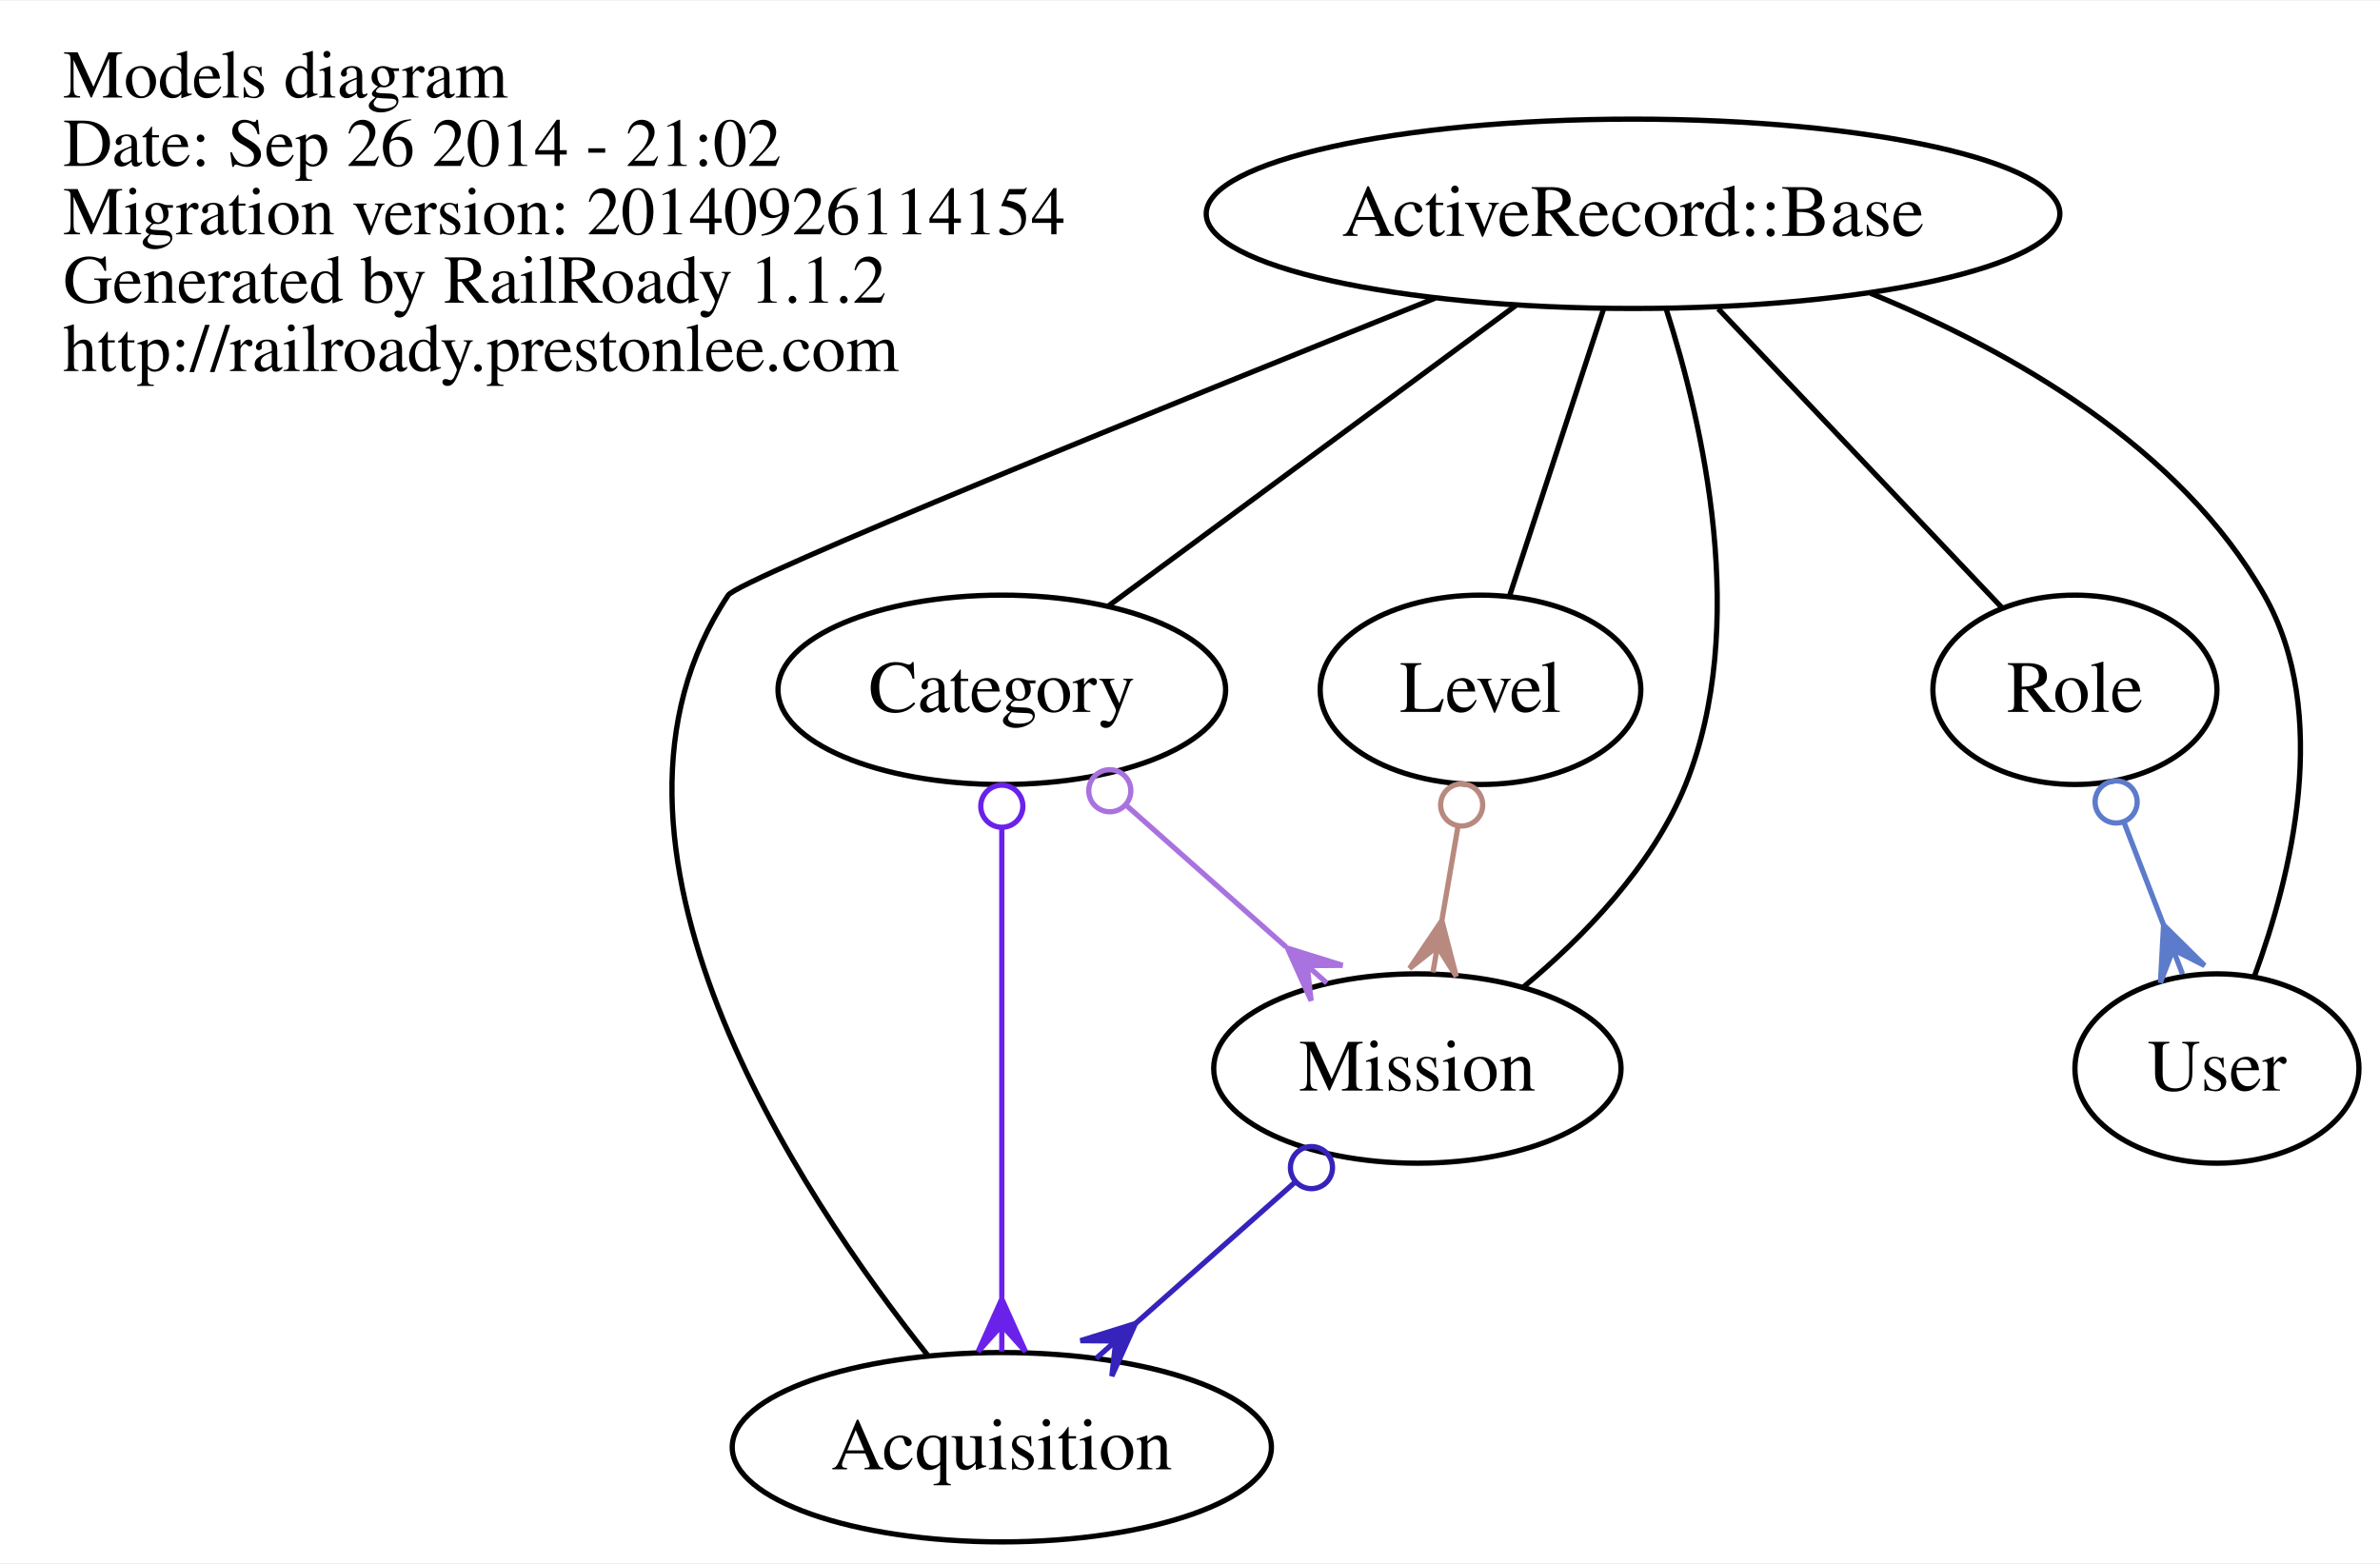
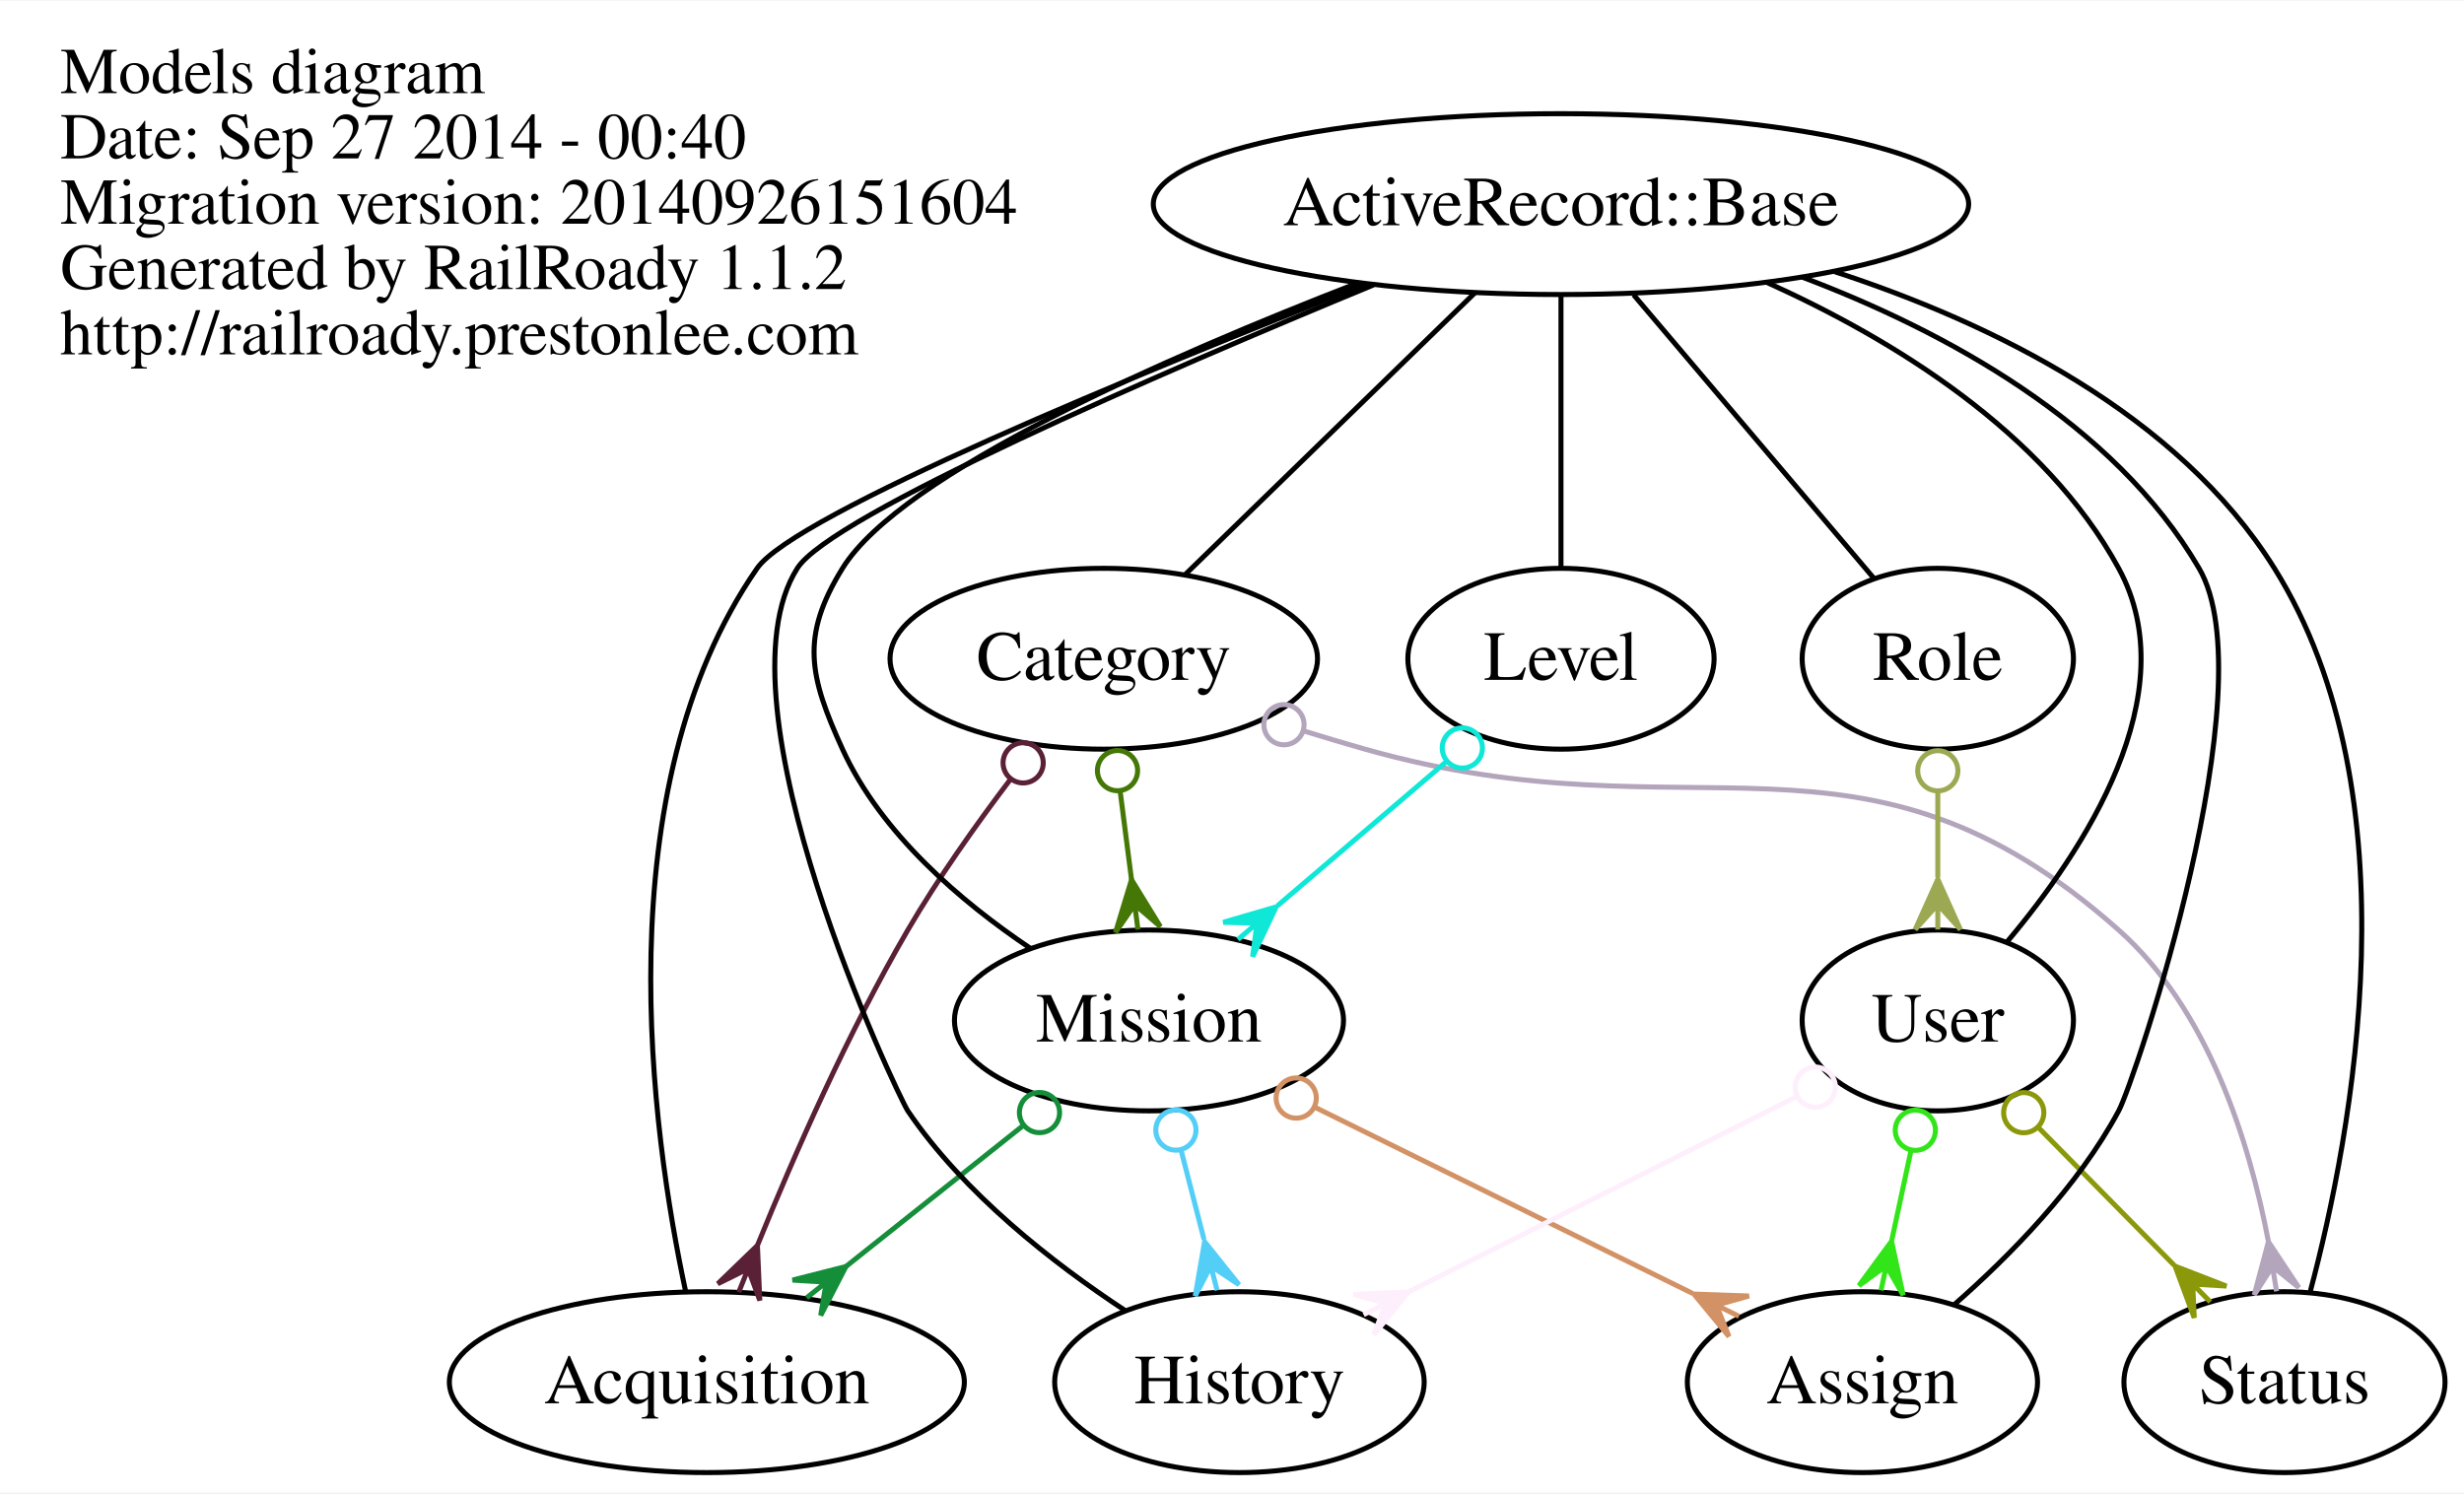
- <svg xmlns="http://www.w3.org/2000/svg" width="452pt" height="297pt" viewBox="0.00 0.00 452.45 297.00">
+ <svg xmlns="http://www.w3.org/2000/svg" width="490pt" height="297pt" viewBox="0.00 0.00 490.42 297.00">
  <g id="graph0" class="graph" transform="scale(1 1) rotate(0) translate(4 293)">
-     <polygon fill="white" stroke="none" points="-4,4 -4,-293 448.45,-293 448.45,4 -4,4" />
+     <polygon fill="white" stroke="none" points="-4,4 -4,-293 486.415,-293 486.415,4 -4,4" />
    <g id="node1" class="node">
      <text text-anchor="start" x="8" y="-274.6" font-family="Times,serif" font-size="13.00">Models diagram</text>
-       <text text-anchor="start" x="8" y="-261.6" font-family="Times,serif" font-size="13.00">Date: Sep 26 2014 - 21:02</text>
-       <text text-anchor="start" x="8" y="-248.6" font-family="Times,serif" font-size="13.00">Migration version: 20140926114154</text>
+       <text text-anchor="start" x="8" y="-261.6" font-family="Times,serif" font-size="13.00">Date: Sep 27 2014 - 00:40</text>
+       <text text-anchor="start" x="8" y="-248.6" font-family="Times,serif" font-size="13.00">Migration version: 20140926151604</text>
      <text text-anchor="start" x="8" y="-235.6" font-family="Times,serif" font-size="13.00">Generated by RailRoady 1.1.2</text>
      <text text-anchor="start" x="8" y="-222.6" font-family="Times,serif" font-size="13.00">http://railroady.prestonlee.com</text>
    </g>
    <g id="node2" class="node">
-       <ellipse fill="none" stroke="black" cx="186.45" cy="-18" rx="51.25" ry="18" />
-       <text text-anchor="middle" x="186.45" y="-13.8" font-family="Times,serif" font-size="14.00">Acquisition</text>
+       <ellipse fill="none" stroke="black" cx="136.688" cy="-18" rx="51.25" ry="18" />
+       <text text-anchor="middle" x="136.688" y="-13.8" font-family="Times,serif" font-size="14.00">Acquisition</text>
    </g>
    <g id="node3" class="node">
-       <ellipse fill="none" stroke="black" cx="186.45" cy="-162" rx="42.546" ry="18" />
-       <text text-anchor="middle" x="186.45" y="-157.8" font-family="Times,serif" font-size="14.00">Category</text>
+       <ellipse fill="none" stroke="black" cx="366.688" cy="-18" rx="34.855" ry="18" />
+       <text text-anchor="middle" x="366.688" y="-13.8" font-family="Times,serif" font-size="14.00">Assign</text>
+     </g>
+     <g id="node4" class="node">
+       <ellipse fill="none" stroke="black" cx="215.688" cy="-162" rx="42.546" ry="18" />
+       <text text-anchor="middle" x="215.688" y="-157.8" font-family="Times,serif" font-size="14.00">Category</text>
+     </g>
+     <g id="edge4" class="edge">
+       <path fill="none" stroke="#5a2036" d="M197.022,-137.88C190.178,-128.848 182.654,-118.221 176.688,-108 164.87,-87.756 154.141,-63.394 146.777,-45.28" />
+       <ellipse fill="none" stroke="#5a2036" cx="199.642" cy="-141.275" rx="4" ry="4" />
+       <polygon fill="#5a2036" stroke="#5a2036" points="146.751,-45.214 147.226,-34.258 144.898,-40.57 143.046,-35.925 143.046,-35.925 143.046,-35.925 144.898,-40.57 138.866,-37.592 146.751,-45.214 146.751,-45.214" />
+     </g>
+     <g id="node7" class="node">
+       <ellipse fill="none" stroke="black" cx="224.688" cy="-90" rx="38.721" ry="18" />
+       <text text-anchor="middle" x="224.688" y="-85.8" font-family="Times,serif" font-size="14.00">Mission</text>
    </g>
    <g id="edge3" class="edge">
-       <path fill="none" stroke="#6a22eb" d="M186.45,-135.558C186.45,-110.444 186.45,-72.164 186.45,-46.393" />
-       <ellipse fill="none" stroke="#6a22eb" cx="186.45" cy="-139.871" rx="4" ry="4" />
-       <polygon fill="#6a22eb" stroke="#6a22eb" points="186.45,-46.189 190.95,-36.189 186.45,-41.189 186.45,-36.189 186.45,-36.189 186.45,-36.189 186.45,-41.189 181.95,-36.189 186.45,-46.189 186.45,-46.189" />
+       <path fill="none" stroke="#447706" d="M218.948,-135.64C219.684,-129.92 220.467,-123.828 221.211,-118.042" />
+       <ellipse fill="none" stroke="#447706" cx="218.423" cy="-139.729" rx="4" ry="4" />
+       <polygon fill="#447706" stroke="#447706" points="221.213,-118.023 226.952,-108.678 221.851,-113.064 222.489,-108.104 222.489,-108.104 222.489,-108.104 221.851,-113.064 218.025,-107.53 221.213,-118.023 221.213,-118.023" />
+     </g>
+     <g id="node9" class="node">
+       <ellipse fill="none" stroke="black" cx="450.688" cy="-18" rx="31.957" ry="18" />
+       <text text-anchor="middle" x="450.688" y="-13.8" font-family="Times,serif" font-size="14.00">Status</text>
+     </g>
+     <g id="edge5" class="edge">
+       <path fill="none" stroke="#b3a5bb" d="M255.542,-147.611C259.631,-146.345 263.734,-145.119 267.688,-144 333.657,-125.333 366.4,-153.497 417.688,-108 435.452,-92.241 443.674,-66.024 447.467,-46.115" />
+       <ellipse fill="none" stroke="#b3a5bb" cx="251.555" cy="-148.87" rx="4" ry="4" />
+       <polygon fill="#b3a5bb" stroke="#b3a5bb" points="447.493,-45.957 453.553,-36.819 448.303,-41.023 449.113,-36.09 449.113,-36.09 449.113,-36.09 448.303,-41.023 444.672,-35.361 447.493,-45.957 447.493,-45.957" />
    </g>
    <g id="node5" class="node">
-       <ellipse fill="none" stroke="black" cx="265.45" cy="-90" rx="38.721" ry="18" />
-       <text text-anchor="middle" x="265.45" y="-85.8" font-family="Times,serif" font-size="14.00">Mission</text>
+       <ellipse fill="none" stroke="black" cx="242.688" cy="-18" rx="36.775" ry="18" />
+       <text text-anchor="middle" x="242.688" y="-13.8" font-family="Times,serif" font-size="14.00">History</text>
+     </g>
+     <g id="node6" class="node">
+       <ellipse fill="none" stroke="black" cx="306.688" cy="-162" rx="30.477" ry="18" />
+       <text text-anchor="middle" x="306.688" y="-157.8" font-family="Times,serif" font-size="14.00">Level</text>
+     </g>
+     <g id="edge8" class="edge">
+       <path fill="none" stroke="#0fe7d7" d="M283.935,-141.577C273.477,-132.65 261.03,-122.024 250.25,-112.822" />
+       <ellipse fill="none" stroke="#0fe7d7" cx="287.052" cy="-144.237" rx="4" ry="4" />
+       <polygon fill="#0fe7d7" stroke="#0fe7d7" points="249.998,-112.606 245.314,-102.691 246.195,-109.36 242.392,-106.114 242.392,-106.114 242.392,-106.114 246.195,-109.36 239.47,-109.536 249.998,-112.606 249.998,-112.606" />
+     </g>
+     <g id="edge10" class="edge">
+       <path fill="none" stroke="#158e3a" d="M199.594,-69.039C188.607,-60.299 175.678,-50.015 164.408,-41.05" />
+       <ellipse fill="none" stroke="#158e3a" cx="202.895" cy="-71.665" rx="4" ry="4" />
+       <polygon fill="#158e3a" stroke="#158e3a" points="164.372,-41.022 159.348,-31.275 160.459,-37.909 156.546,-34.797 156.546,-34.797 156.546,-34.797 160.459,-37.909 153.745,-38.318 164.372,-41.022 164.372,-41.022" />
+     </g>
+     <g id="edge12" class="edge">
+       <path fill="none" stroke="#d29265" d="M257.743,-72.705C280.309,-61.581 310.116,-46.888 332.847,-35.682" />
+       <ellipse fill="none" stroke="#d29265" cx="253.991" cy="-74.555" rx="4" ry="4" />
+       <polygon fill="#d29265" stroke="#d29265" points="333.145,-35.535 344.104,-35.15 337.629,-33.325 342.114,-31.114 342.114,-31.114 342.114,-31.114 337.629,-33.325 340.124,-27.078 333.145,-35.535 333.145,-35.535" />
+     </g>
+     <g id="edge11" class="edge">
+       <path fill="none" stroke="#53cef7" d="M231.048,-64.267C232.535,-58.484 234.127,-52.291 235.642,-46.4" />
+       <ellipse fill="none" stroke="#53cef7" cx="230.041" cy="-68.181" rx="4" ry="4" />
+       <polygon fill="#53cef7" stroke="#53cef7" points="235.755,-45.96 242.604,-37.396 237,-41.118 238.246,-36.275 238.246,-36.275 238.246,-36.275 237,-41.118 233.887,-35.155 235.755,-45.96 235.755,-45.96" />
+     </g>
+     <g id="node8" class="node">
+       <ellipse fill="none" stroke="black" cx="381.688" cy="-162" rx="27" ry="18" />
+       <text text-anchor="middle" x="381.688" y="-157.8" font-family="Times,serif" font-size="14.00">Role</text>
+     </g>
+     <g id="node10" class="node">
+       <ellipse fill="none" stroke="black" cx="381.688" cy="-90" rx="27" ry="18" />
+       <text text-anchor="middle" x="381.688" y="-85.8" font-family="Times,serif" font-size="14.00">User</text>
+     </g>
+     <g id="edge14" class="edge">
+       <path fill="none" stroke="#9ca952" d="M381.688,-135.64C381.688,-130.063 381.688,-124.132 381.688,-118.476" />
+       <ellipse fill="none" stroke="#9ca952" cx="381.688" cy="-139.697" rx="4" ry="4" />
+       <polygon fill="#9ca952" stroke="#9ca952" points="381.688,-118.104 386.188,-108.104 381.688,-113.104 381.688,-108.104 381.688,-108.104 381.688,-108.104 381.688,-113.104 377.188,-108.104 381.688,-118.104 381.688,-118.104" />
+     </g>
+     <g id="edge19" class="edge">
+       <path fill="none" stroke="#31e518" d="M376.328,-63.987C375.098,-58.249 373.785,-52.121 372.536,-46.293" />
+       <ellipse fill="none" stroke="#31e518" cx="377.219" cy="-68.144" rx="4" ry="4" />
+       <polygon fill="#31e518" stroke="#31e518" points="372.485,-46.053 374.79,-35.332 371.437,-41.164 370.39,-36.275 370.39,-36.275 370.39,-36.275 371.437,-41.164 365.989,-37.218 372.485,-46.053 372.485,-46.053" />
+     </g>
+     <g id="edge18" class="edge">
+       <path fill="none" stroke="#feeffc" d="M353.43,-74.77C331.129,-63.539 299.95,-47.837 276.356,-35.955" />
+       <ellipse fill="none" stroke="#feeffc" cx="357.305" cy="-76.721" rx="4" ry="4" />
+       <polygon fill="#feeffc" stroke="#feeffc" points="276.331,-35.943 269.423,-27.425 271.865,-33.694 267.399,-31.445 267.399,-31.445 267.399,-31.445 271.865,-33.694 265.375,-35.464 276.331,-35.943 276.331,-35.943" />
+     </g>
+     <g id="edge17" class="edge">
+       <path fill="none" stroke="#8a980a" d="M401.775,-68.621C410.224,-60.051 420.078,-50.054 428.718,-41.288" />
+       <ellipse fill="none" stroke="#8a980a" cx="398.793" cy="-71.647" rx="4" ry="4" />
+       <polygon fill="#8a980a" stroke="#8a980a" points="428.913,-41.09 439.138,-37.127 432.423,-37.529 435.933,-33.968 435.933,-33.968 435.933,-33.968 432.423,-37.529 432.728,-30.809 428.913,-41.09 428.913,-41.09" />
+     </g>
+     <g id="node11" class="node">
+       <ellipse fill="none" stroke="black" cx="306.688" cy="-252.5" rx="81.142" ry="18" />
+       <text text-anchor="middle" x="306.688" y="-248.3" font-family="Times,serif" font-size="14.00">ActiveRecord::Base</text>
+     </g>
+     <g id="edge1" class="edge">
+       <path fill="none" stroke="black" d="M267.935,-236.622C222.999,-219 154.099,-190.689 146.688,-180 116.128,-135.928 125.693,-67.701 132.452,-36.118" />
    </g>
    <g id="edge2" class="edge">
-       <path fill="none" stroke="#a972df" d="M210.138,-140.011C219.712,-131.527 230.77,-121.729 240.471,-113.133" />
-       <ellipse fill="none" stroke="#a972df" cx="206.976" cy="-142.812" rx="4" ry="4" />
-       <polygon fill="#a972df" stroke="#a972df" points="240.753,-112.883 251.222,-109.619 244.496,-109.567 248.238,-106.251 248.238,-106.251 248.238,-106.251 244.496,-109.567 245.254,-102.883 240.753,-112.883 240.753,-112.883" />
+       <path fill="none" stroke="black" d="M354.707,-237.964C383.088,-227.216 416.704,-209.052 433.688,-180 447.359,-156.615 420.892,-77.972 417.688,-72 409.598,-56.922 396.004,-43.107 384.884,-33.365" />
    </g>
-     <g id="node4" class="node">
-       <ellipse fill="none" stroke="black" cx="277.45" cy="-162" rx="30.477" ry="18" />
-       <text text-anchor="middle" x="277.45" y="-157.8" font-family="Times,serif" font-size="14.00">Level</text>
-     </g>
-     <g id="edge5" class="edge">
-       <path fill="none" stroke="#b8897e" d="M273.162,-135.987C272.178,-130.249 271.128,-124.121 270.128,-118.293" />
-       <ellipse fill="none" stroke="#b8897e" cx="273.869" cy="-140.112" rx="4" ry="4" />
-       <polygon fill="#b8897e" stroke="#b8897e" points="270.101,-118.132 272.846,-107.515 269.256,-113.203 268.411,-108.275 268.411,-108.275 268.411,-108.275 269.256,-113.203 263.976,-109.036 270.101,-118.132 270.101,-118.132" />
+     <g id="edge6" class="edge">
+       <path fill="none" stroke="black" d="M289.571,-234.854C272.993,-218.731 248.044,-194.468 231.811,-178.68" />
    </g>
    <g id="edge7" class="edge">
-       <path fill="none" stroke="#3523bb" d="M242.242,-68.436C232.702,-59.983 221.626,-50.169 211.869,-41.523" />
-       <ellipse fill="none" stroke="#3523bb" cx="245.314" cy="-71.158" rx="4" ry="4" />
-       <polygon fill="#3523bb" stroke="#3523bb" points="211.865,-41.52 207.365,-31.52 208.123,-38.204 204.381,-34.888 204.381,-34.888 204.381,-34.888 208.123,-38.204 201.396,-38.256 211.865,-41.52 211.865,-41.52" />
-     </g>
-     <g id="node6" class="node">
-       <ellipse fill="none" stroke="black" cx="390.45" cy="-162" rx="27" ry="18" />
-       <text text-anchor="middle" x="390.45" y="-157.8" font-family="Times,serif" font-size="14.00">Role</text>
-     </g>
-     <g id="node7" class="node">
-       <ellipse fill="none" stroke="black" cx="417.45" cy="-90" rx="27" ry="18" />
-       <text text-anchor="middle" x="417.45" y="-85.8" font-family="Times,serif" font-size="14.00">User</text>
+       <path fill="none" stroke="black" d="M269.377,-236.413C226.561,-218.726 161.349,-190.495 154.688,-180 137.568,-153.027 174.894,-74.648 176.688,-72 187.814,-55.575 205.559,-41.734 219.849,-32.32" />
    </g>
    <g id="edge9" class="edge">
-       <path fill="none" stroke="#5d7bcb" d="M399.793,-136.778C402.197,-130.544 404.797,-123.805 407.242,-117.463" />
-       <ellipse fill="none" stroke="#5d7bcb" cx="398.288" cy="-140.679" rx="4" ry="4" />
-       <polygon fill="#5d7bcb" stroke="#5d7bcb" points="407.311,-117.286 415.108,-109.576 409.11,-112.621 410.909,-107.956 410.909,-107.956 410.909,-107.956 409.11,-112.621 406.711,-106.337 407.311,-117.286 407.311,-117.286" />
+       <path fill="none" stroke="black" d="M306.688,-234.436C306.688,-218.765 306.688,-195.666 306.688,-180.011" />
    </g>
-     <g id="node8" class="node">
-       <ellipse fill="none" stroke="black" cx="306.45" cy="-252.5" rx="81.142" ry="18" />
-       <text text-anchor="middle" x="306.45" y="-248.3" font-family="Times,serif" font-size="14.00">ActiveRecord::Base</text>
+     <g id="edge13" class="edge">
+       <path fill="none" stroke="black" d="M266.367,-236.846C228.303,-222.096 175.362,-198.889 163.688,-180 155.276,-166.39 157.051,-158.559 163.688,-144 171.369,-127.15 187.347,-113.585 201.024,-104.398" />
    </g>
-     <g id="edge1" class="edge">
-       <path fill="none" stroke="black" d="M268.833,-236.465C218.822,-216.391 136.447,-182.993 134.45,-180 103.147,-133.088 148.048,-65.982 172.455,-35.36" />
+     <g id="edge15" class="edge">
+       <path fill="none" stroke="black" d="M321.148,-234.436C335.025,-218.062 355.774,-193.578 369.018,-177.95" />
    </g>
-     <g id="edge4" class="edge">
-       <path fill="none" stroke="black" d="M284.16,-235.061C261.928,-218.665 228.081,-193.703 206.624,-177.878" />
+     <g id="edge16" class="edge">
+       <path fill="none" stroke="black" d="M361.132,-239.058C392.516,-228.807 429.458,-210.783 448.688,-180 476.975,-134.718 464.166,-67.384 455.837,-36.11" />
    </g>
-     <g id="edge6" class="edge">
-       <path fill="none" stroke="black" d="M300.858,-234.436C295.69,-218.665 288.057,-195.37 282.926,-179.711" />
-     </g>
-     <g id="edge8" class="edge">
-       <path fill="none" stroke="black" d="M312.744,-234.412C319.742,-212.596 328.57,-174.076 316.45,-144 310.197,-128.484 296.989,-114.97 285.581,-105.471" />
-     </g>
-     <g id="edge10" class="edge">
-       <path fill="none" stroke="black" d="M322.646,-234.436C338.283,-217.961 361.712,-193.277 376.532,-177.664" />
-     </g>
-     <g id="edge11" class="edge">
-       <path fill="none" stroke="black" d="M351.598,-237.389C378.509,-226.383 410.455,-208.148 426.45,-180 439.263,-157.451 431.529,-126.447 424.603,-107.615" />
+     <g id="edge20" class="edge">
+       <path fill="none" stroke="black" d="M347.709,-236.888C372.813,-225.566 402.871,-207.168 417.688,-180 431.334,-154.978 410.687,-123.673 395.472,-105.644" />
    </g>
  </g>
</svg>
